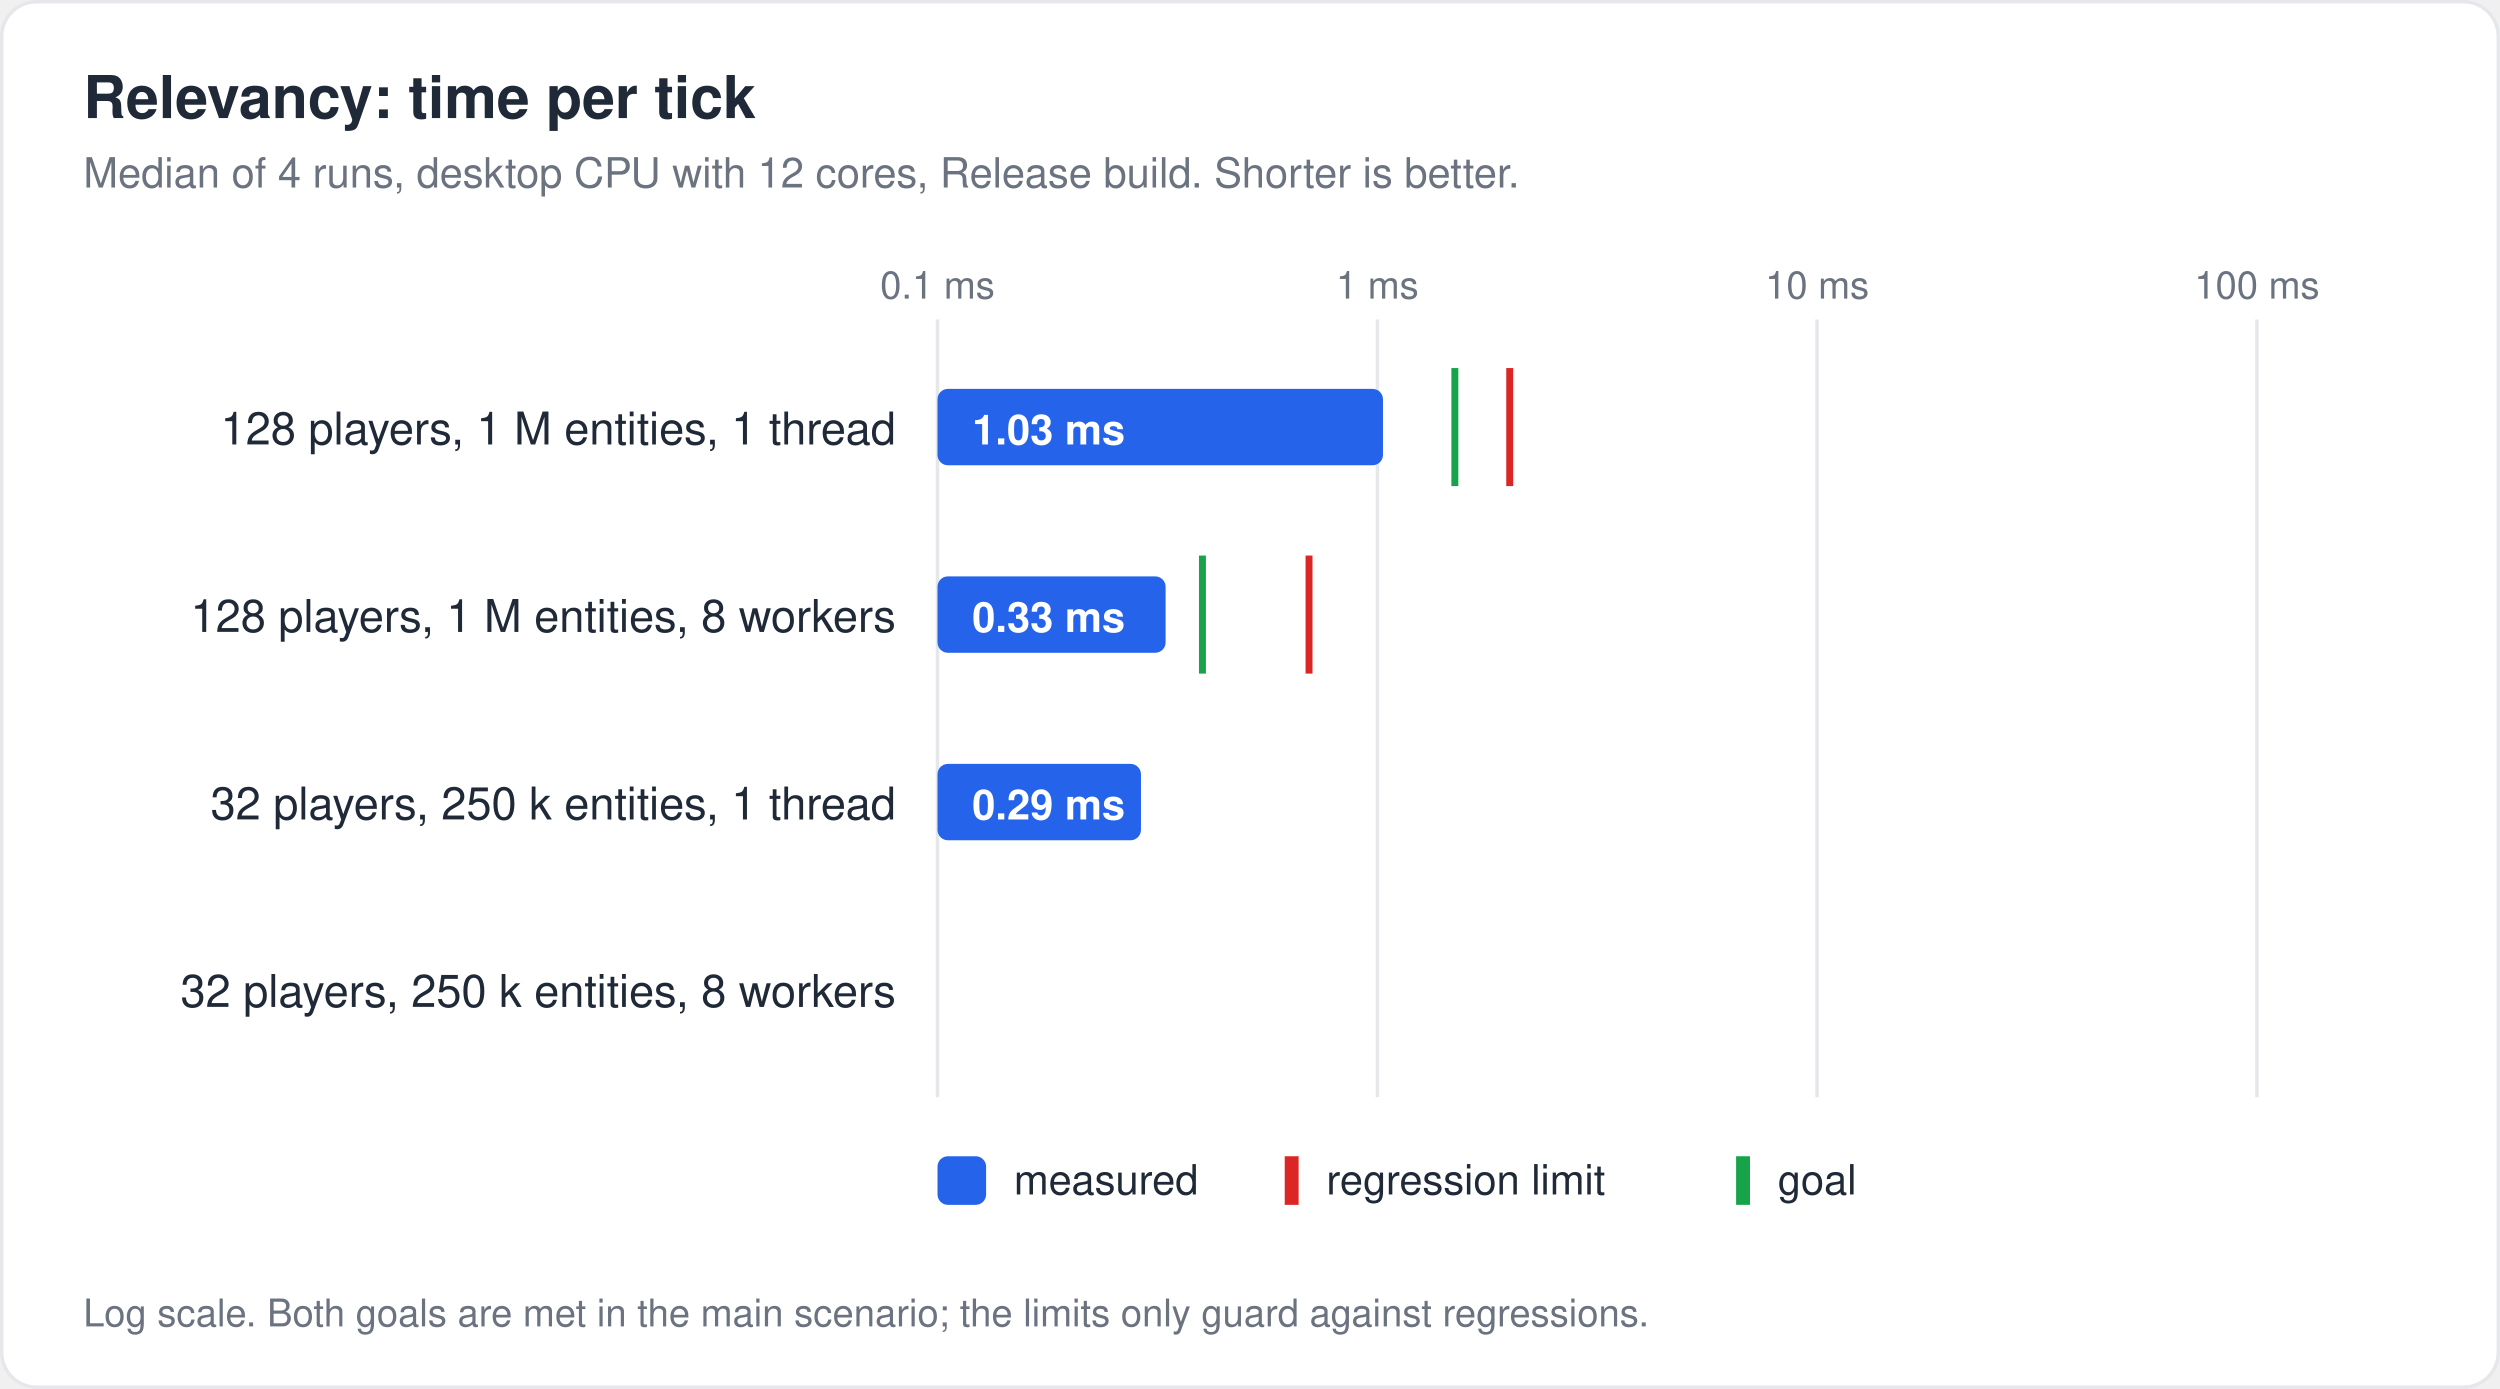
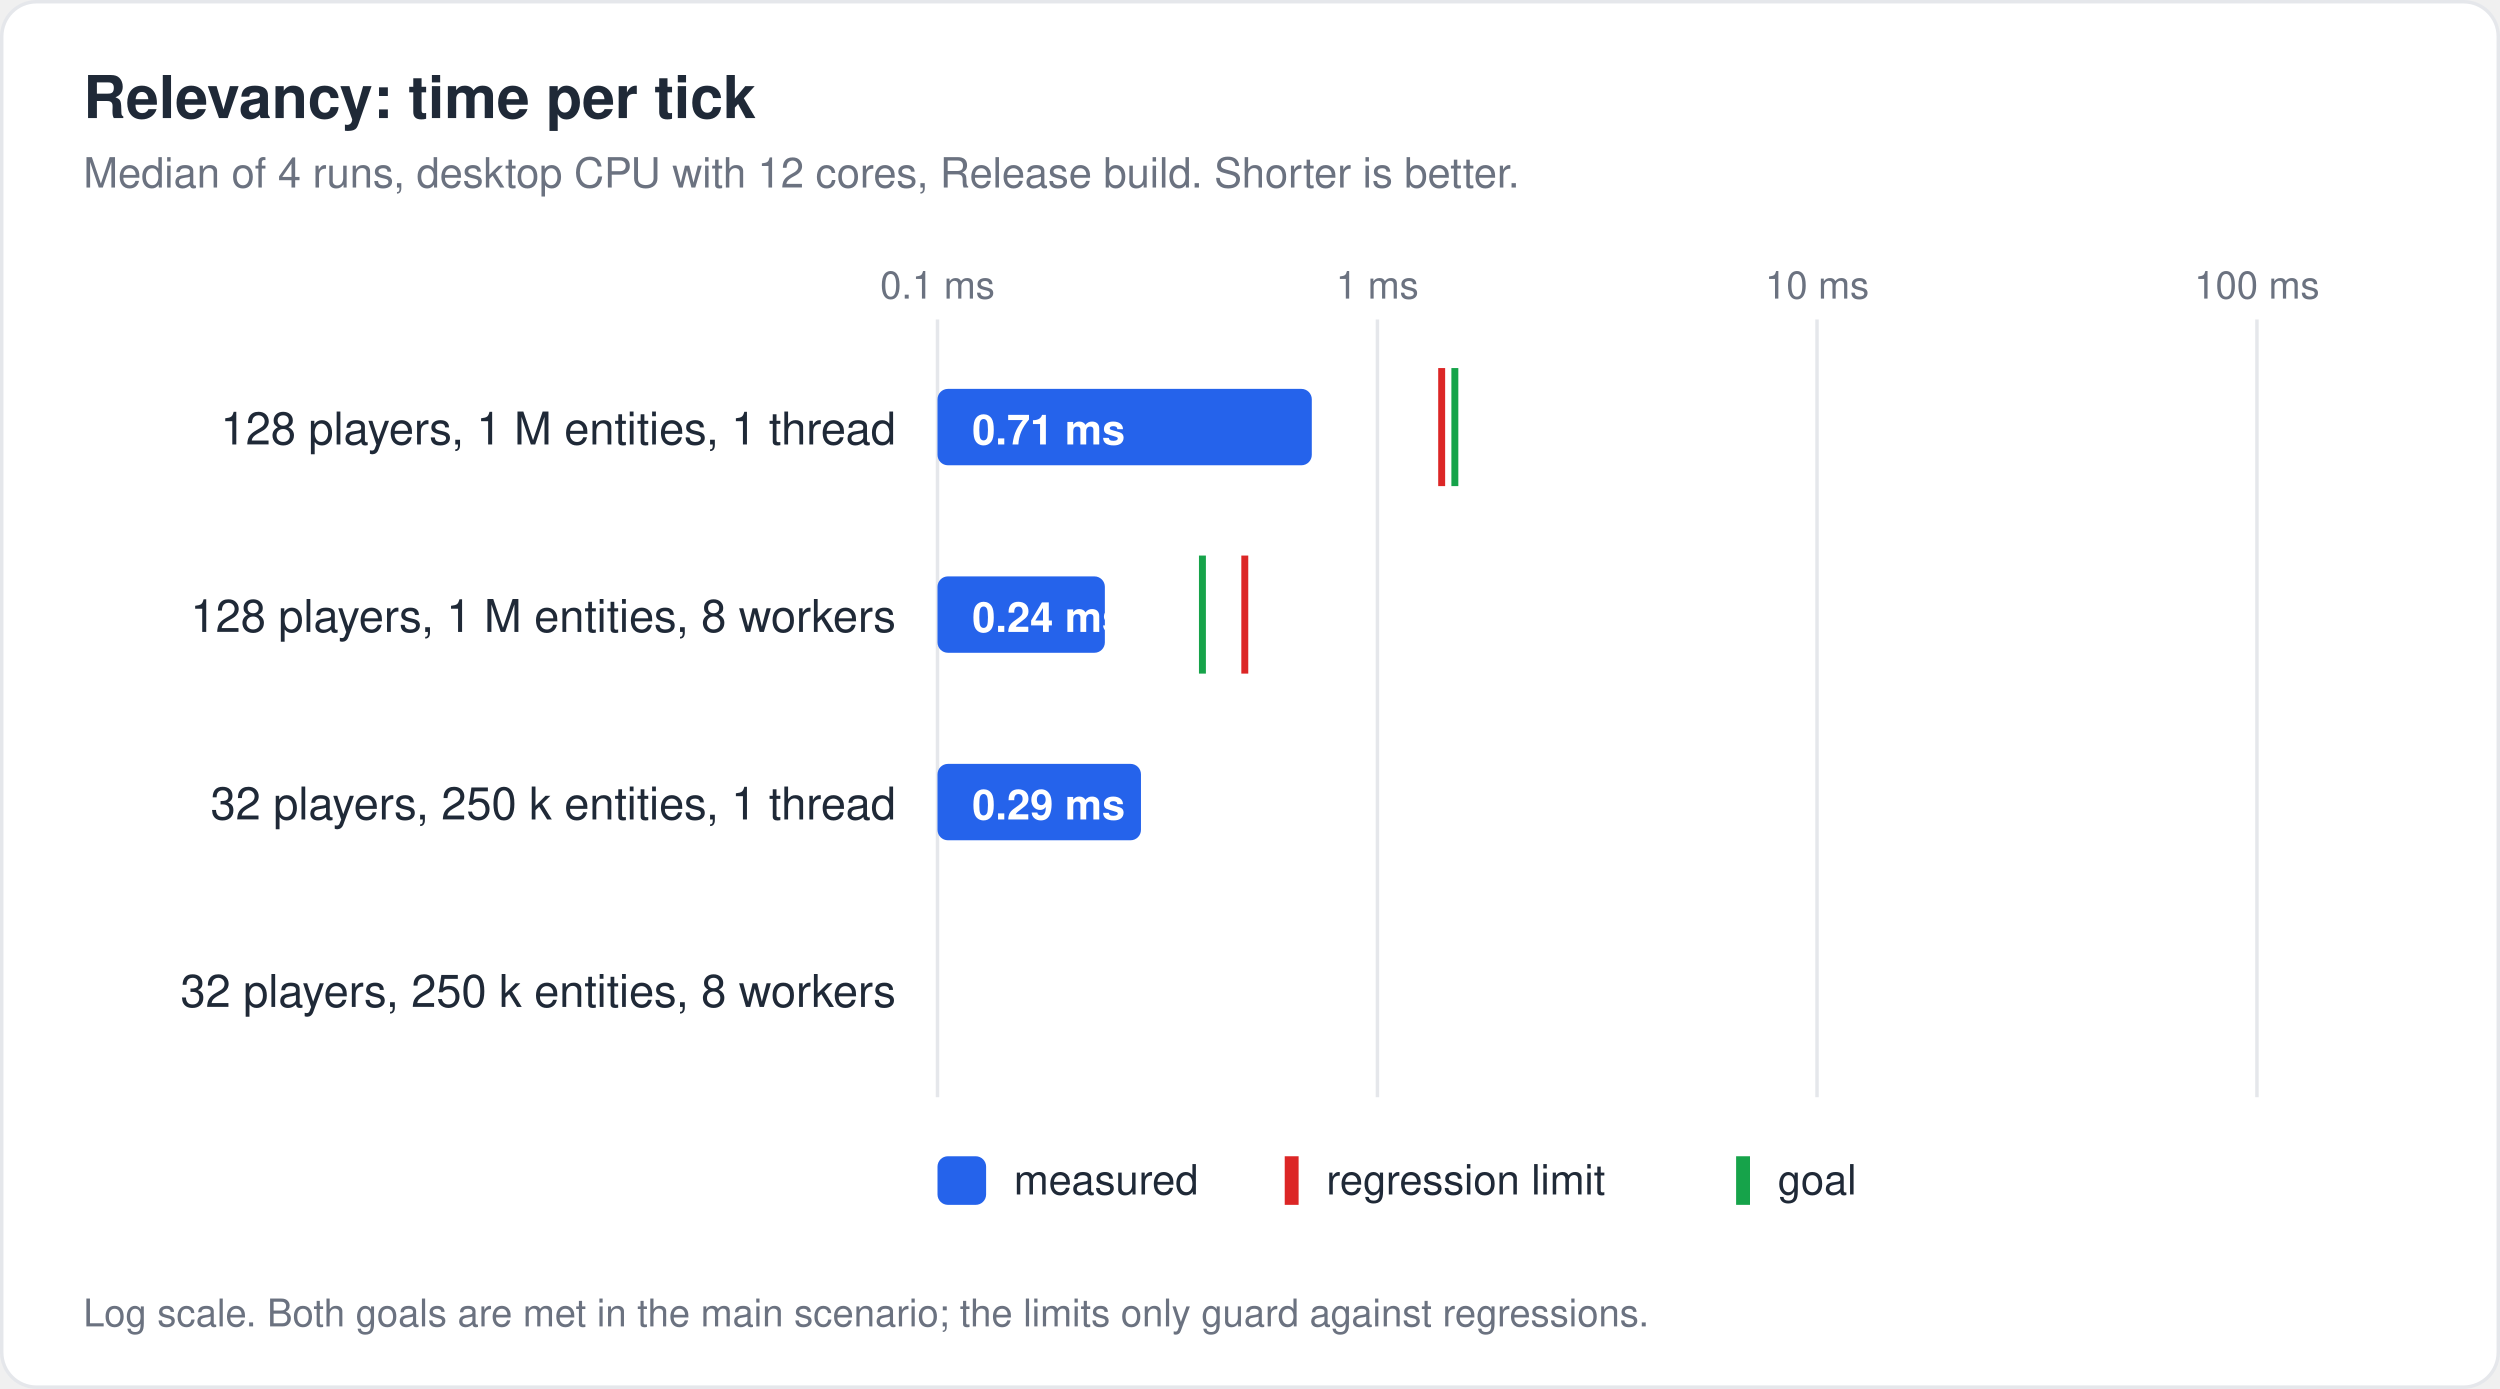
<svg xmlns="http://www.w3.org/2000/svg" width="720" height="400" viewBox="0 0 720 400" role="img" aria-label="Relevancy: time per tick">
  <rect x="0.5" y="0.5" width="719" height="399" rx="10" fill="#ffffff" stroke="#e5e7eb" />
  <text x="24" y="34" font-size="17" fill="#1f2937" text-anchor="start" font-weight="bold" font-family="Segoe UI, Helvetica, Arial, sans-serif">Relevancy: time per tick</text>
  <text x="24" y="54" font-size="12" fill="#6b7280" text-anchor="start" font-weight="normal" font-family="Segoe UI, Helvetica, Arial, sans-serif">Median of 4 runs, desktop CPU with 12 cores, Release build. Shorter is better.</text>
  <line x1="270.0" y1="92" x2="270.0" y2="316" stroke="#e5e7eb" />
  <text x="270.0" y="86" font-size="11" fill="#6b7280" text-anchor="middle" font-weight="normal" font-family="Segoe UI, Helvetica, Arial, sans-serif">0.1 ms</text>
  <line x1="396.7" y1="92" x2="396.7" y2="316" stroke="#e5e7eb" />
  <text x="396.667" y="86" font-size="11" fill="#6b7280" text-anchor="middle" font-weight="normal" font-family="Segoe UI, Helvetica, Arial, sans-serif">1 ms</text>
  <line x1="523.3" y1="92" x2="523.3" y2="316" stroke="#e5e7eb" />
  <text x="523.333" y="86" font-size="11" fill="#6b7280" text-anchor="middle" font-weight="normal" font-family="Segoe UI, Helvetica, Arial, sans-serif">10 ms</text>
  <line x1="650.0" y1="92" x2="650.0" y2="316" stroke="#e5e7eb" />
  <text x="650.0" y="86" font-size="11" fill="#6b7280" text-anchor="middle" font-weight="normal" font-family="Segoe UI, Helvetica, Arial, sans-serif">100 ms</text>
  <text x="258" y="128" font-size="13" fill="#1f2937" text-anchor="end" font-weight="normal" font-family="Segoe UI, Helvetica, Arial, sans-serif">128 players, 1 M entities, 1 thread</text>
-   <rect x="270" y="112" width="128.3" height="22" rx="3" fill="#2563eb" />
-   <text x="280" y="128" font-size="12" fill="#ffffff" text-anchor="start" font-weight="bold" font-family="Segoe UI, Helvetica, Arial, sans-serif">1.03 ms</text>
-   <line x1="434.8" y1="106" x2="434.8" y2="140" stroke="#dc2626" stroke-width="2" />
+   <rect x="270" y="112" width="107.8" height="22" rx="3" fill="#2563eb" />
+   <text x="280" y="128" font-size="12" fill="#ffffff" text-anchor="start" font-weight="bold" font-family="Segoe UI, Helvetica, Arial, sans-serif">0.71 ms</text>
+   <line x1="415.2" y1="106" x2="415.2" y2="140" stroke="#dc2626" stroke-width="2" />
  <line x1="419.0" y1="106" x2="419.0" y2="140" stroke="#16a34a" stroke-width="2" />
  <text x="258" y="182" font-size="13" fill="#1f2937" text-anchor="end" font-weight="normal" font-family="Segoe UI, Helvetica, Arial, sans-serif">128 players, 1 M entities, 8 workers</text>
-   <rect x="270" y="166" width="65.7" height="22" rx="3" fill="#2563eb" />
-   <text x="280" y="182" font-size="12" fill="#ffffff" text-anchor="start" font-weight="bold" font-family="Segoe UI, Helvetica, Arial, sans-serif">0.33 ms</text>
-   <line x1="377.0" y1="160" x2="377.0" y2="194" stroke="#dc2626" stroke-width="2" />
+   <rect x="270" y="166" width="48.2" height="22" rx="3" fill="#2563eb" />
+   <text x="280" y="182" font-size="12" fill="#ffffff" text-anchor="start" font-weight="bold" font-family="Segoe UI, Helvetica, Arial, sans-serif">0.24 ms</text>
+   <line x1="358.5" y1="160" x2="358.5" y2="194" stroke="#dc2626" stroke-width="2" />
  <line x1="346.3" y1="160" x2="346.3" y2="194" stroke="#16a34a" stroke-width="2" />
  <text x="258" y="236" font-size="13" fill="#1f2937" text-anchor="end" font-weight="normal" font-family="Segoe UI, Helvetica, Arial, sans-serif">32 players, 250 k entities, 1 thread</text>
  <rect x="270" y="220" width="58.6" height="22" rx="3" fill="#2563eb" />
  <text x="280" y="236" font-size="12" fill="#ffffff" text-anchor="start" font-weight="bold" font-family="Segoe UI, Helvetica, Arial, sans-serif">0.29 ms</text>
  <text x="258" y="290" font-size="13" fill="#1f2937" text-anchor="end" font-weight="normal" font-family="Segoe UI, Helvetica, Arial, sans-serif">32 players, 250 k entities, 8 workers</text>
  <rect x="270" y="274" width="0.0" height="22" rx="3" fill="#2563eb" />
  <text x="280" y="290" font-size="12" fill="#ffffff" text-anchor="start" font-weight="bold" font-family="Segoe UI, Helvetica, Arial, sans-serif">0.10 ms</text>
  <rect x="270" y="333" width="14" height="14" rx="3" fill="#2563eb" />
  <text x="292" y="344" font-size="12" fill="#1f2937" text-anchor="start" font-weight="normal" font-family="Segoe UI, Helvetica, Arial, sans-serif">measured</text>
  <rect x="370" y="333" width="4" height="14" fill="#dc2626" />
  <text x="382" y="344" font-size="12" fill="#1f2937" text-anchor="start" font-weight="normal" font-family="Segoe UI, Helvetica, Arial, sans-serif">regression limit</text>
  <rect x="500" y="333" width="4" height="14" fill="#16a34a" />
  <text x="512" y="344" font-size="12" fill="#1f2937" text-anchor="start" font-weight="normal" font-family="Segoe UI, Helvetica, Arial, sans-serif">goal</text>
  <text x="24" y="382" font-size="11" fill="#6b7280" text-anchor="start" font-weight="normal" font-family="Segoe UI, Helvetica, Arial, sans-serif">Log scale. Both goals are met in the main scenario; the limits only guard against regressions.</text>
</svg>
